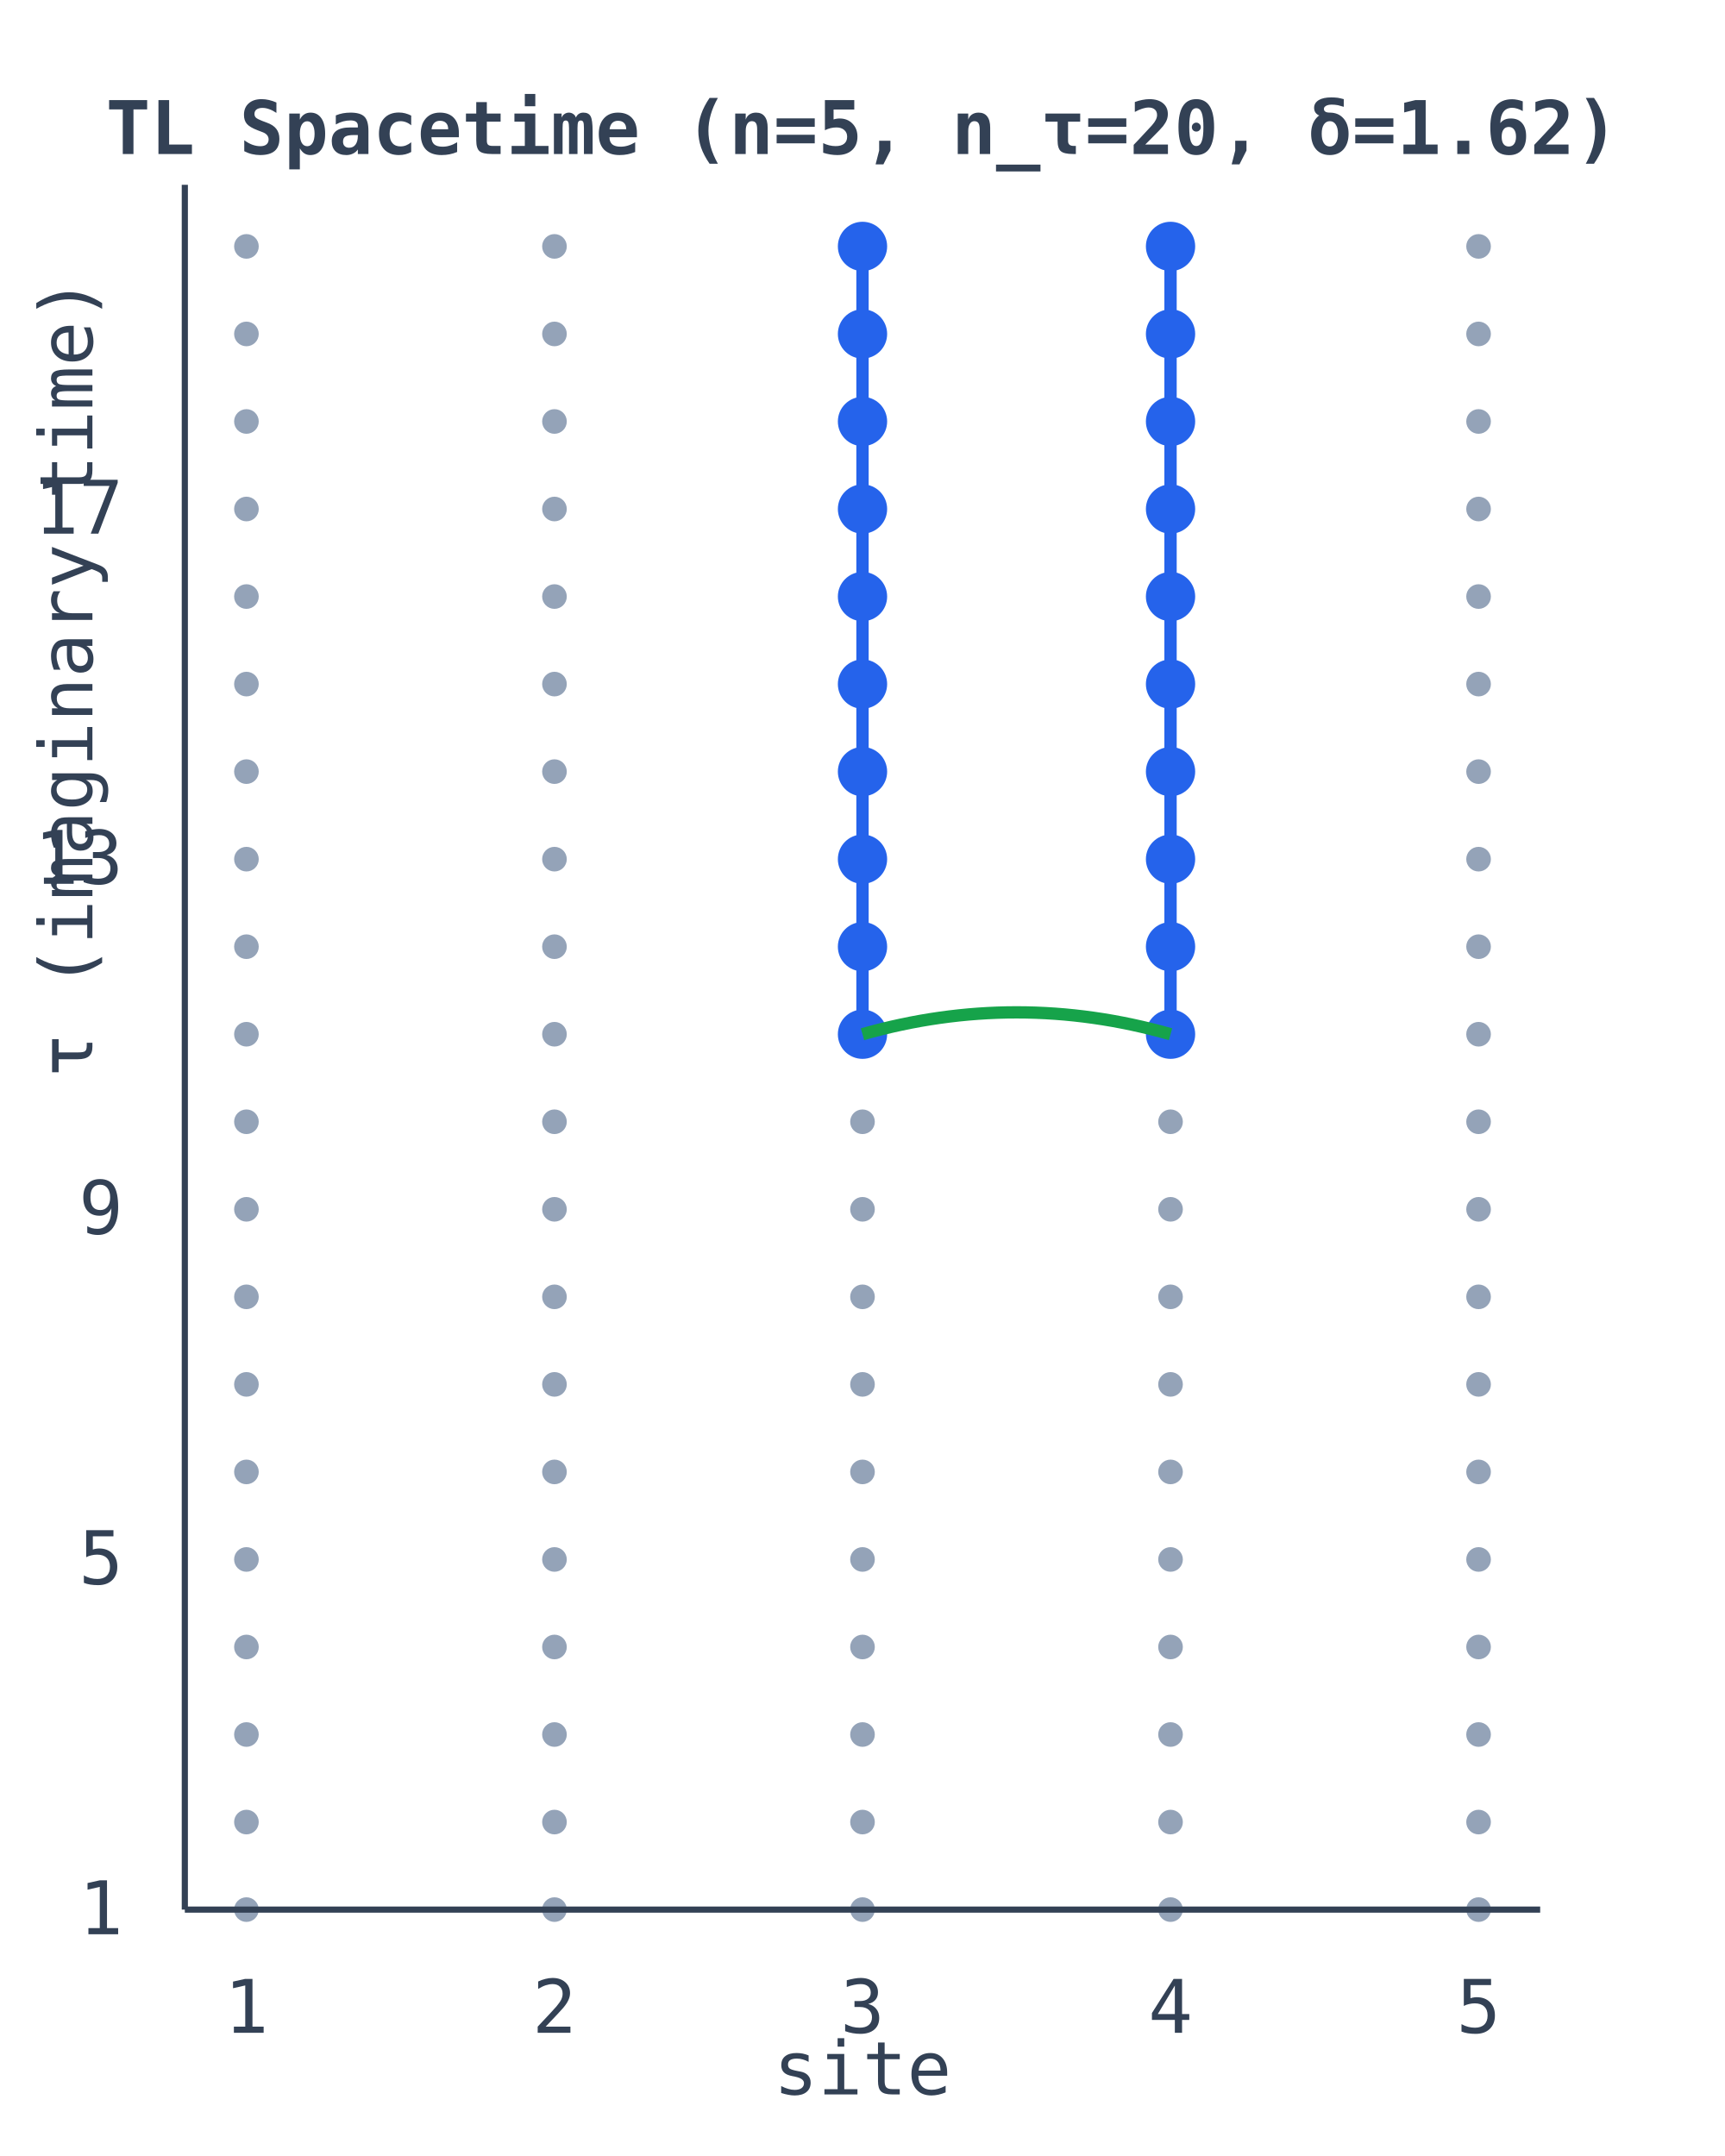
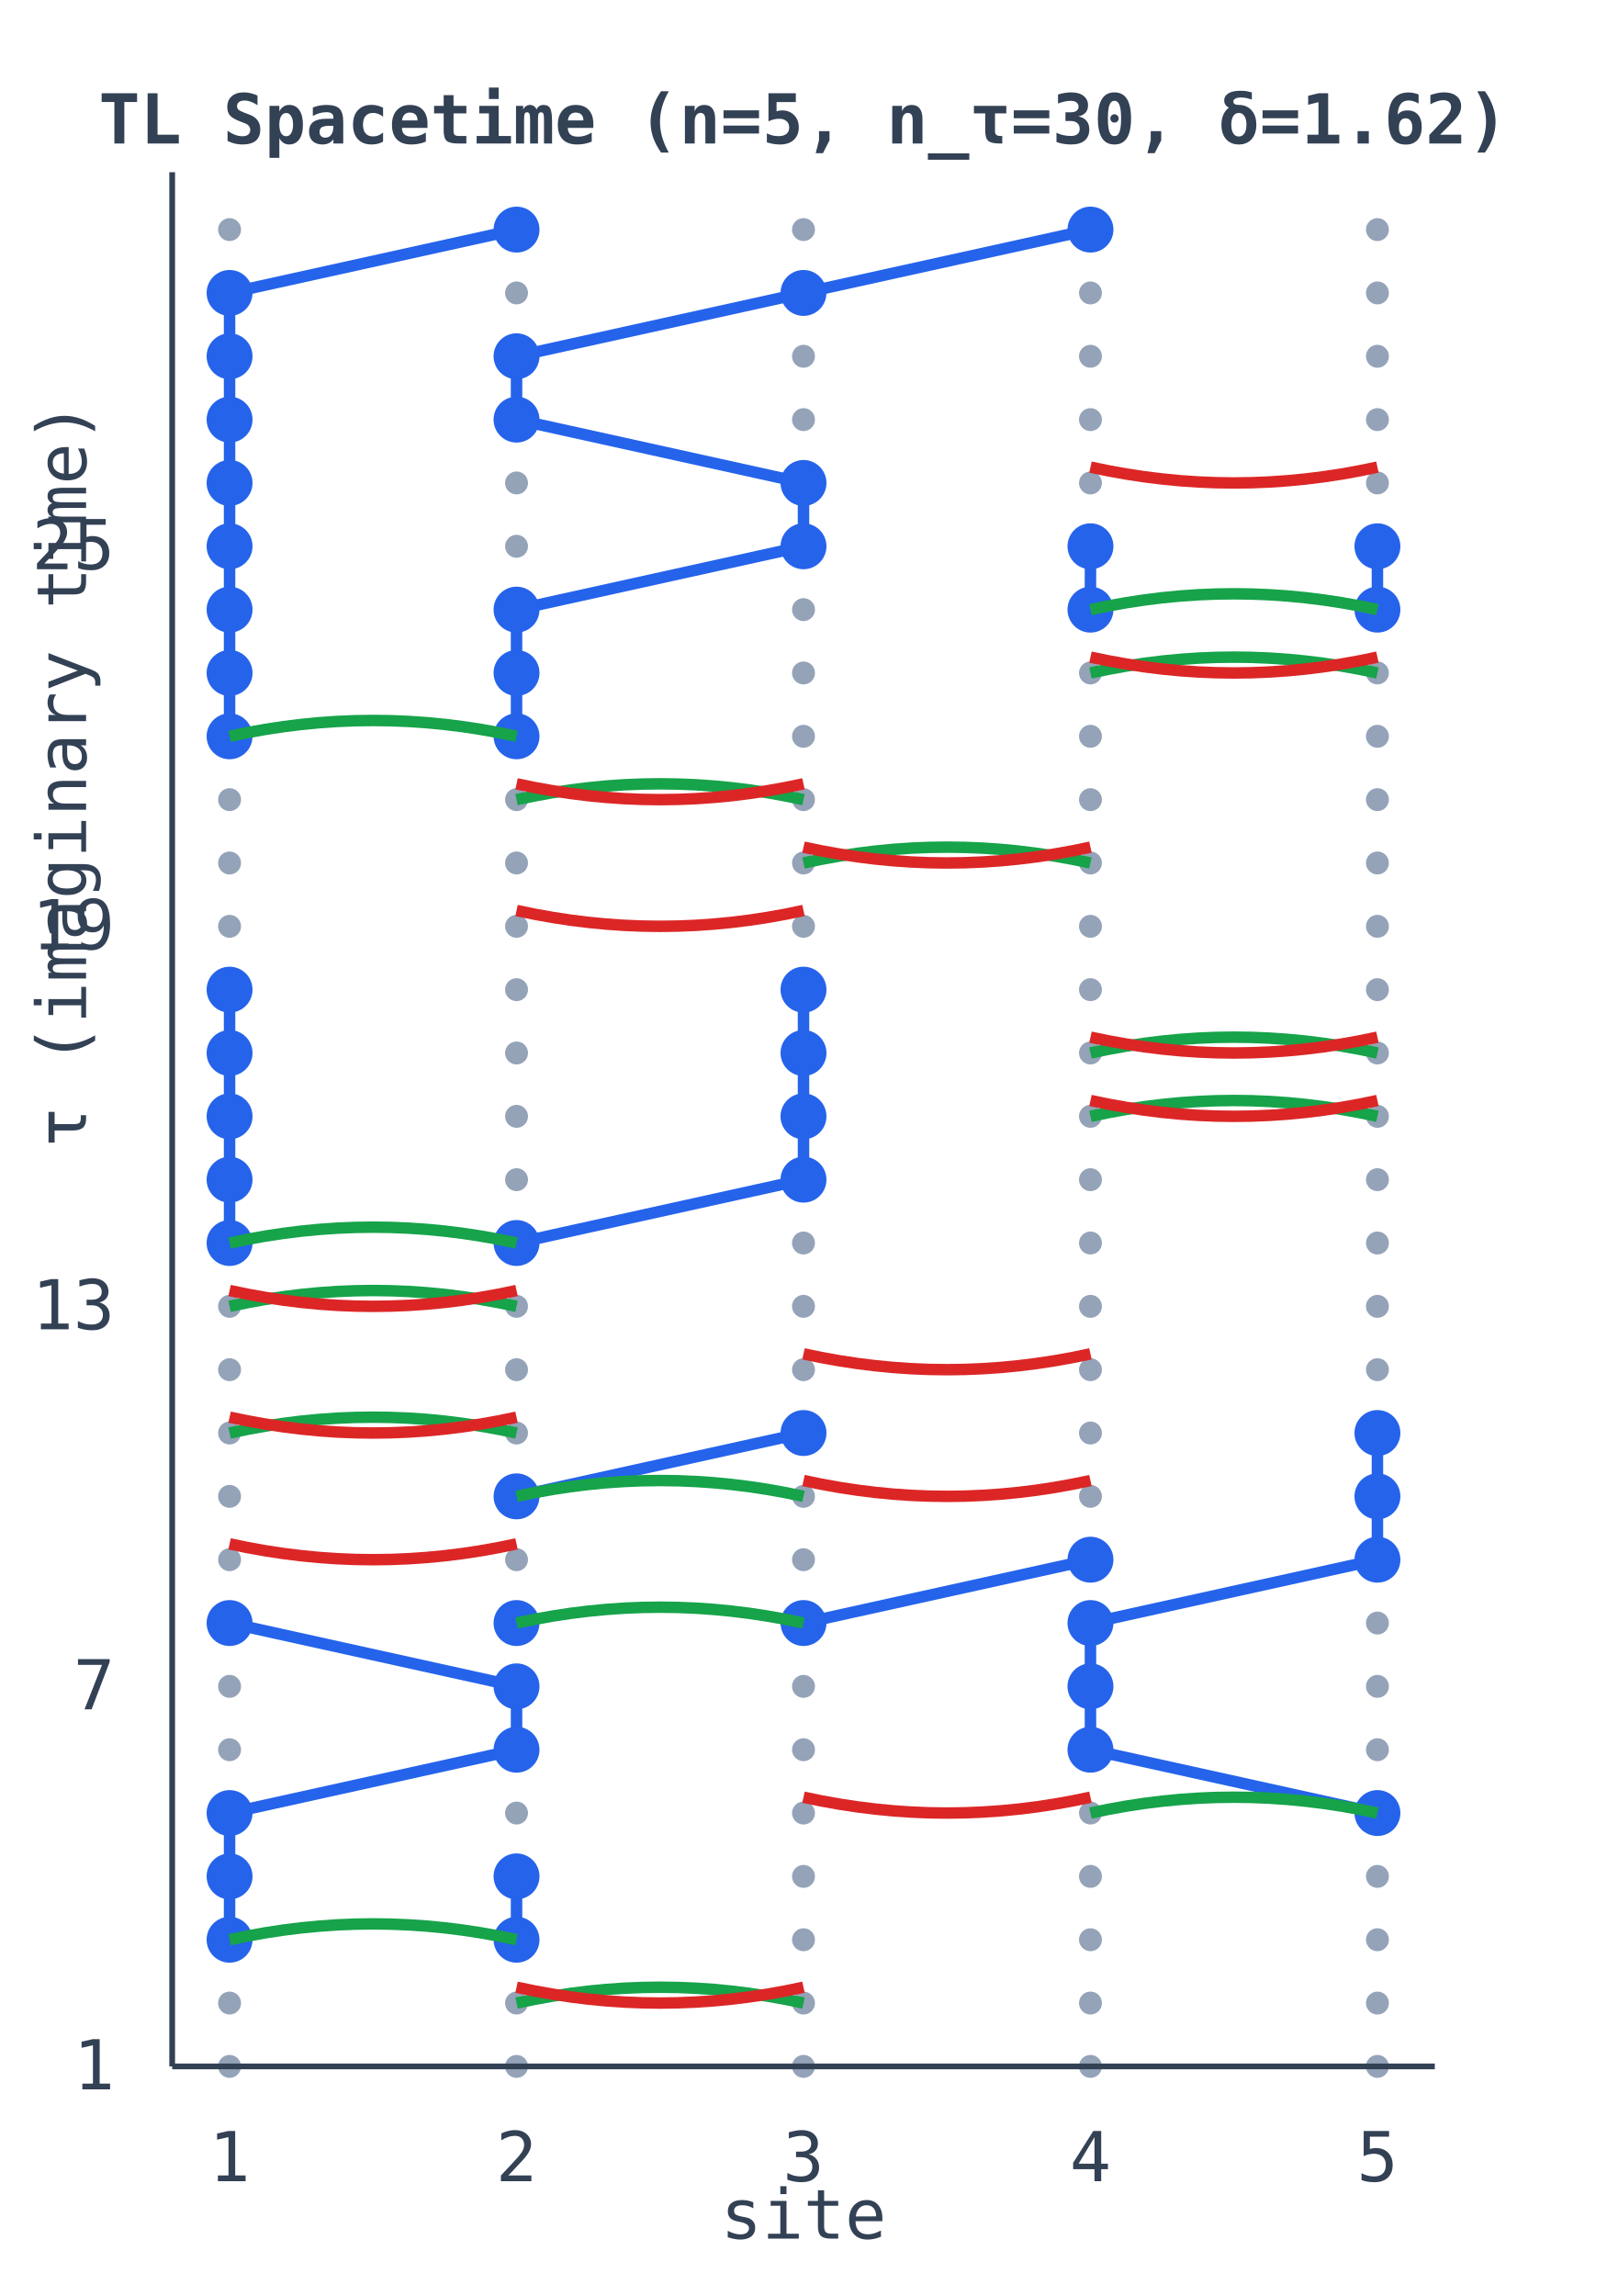
- <svg xmlns="http://www.w3.org/2000/svg" width="280" height="350" viewBox="0 0 280 350">
+ <svg xmlns="http://www.w3.org/2000/svg" width="280" height="400" viewBox="0 0 280 400">
  <style>
    .worldline { stroke: #2563eb; stroke-width: 2; fill: none; }
    .site-dot { fill: #94a3b8; }
    .worldline-dot { fill: #2563eb; }
    .vertex-cup { fill: none; stroke: #16a34a; stroke-width: 2; }
    .vertex-cap { fill: none; stroke: #dc2626; stroke-width: 2; }
    .axis { stroke: #334155; stroke-width: 1; }
    .label { font-family: monospace; font-size: 12px; fill: #334155; }
  </style>
  <rect width="100%" height="100%" fill="white" />
-   <circle cx="40.0" cy="310.0" r="2" class="site-dot" />
-   <circle cx="90.0" cy="310.0" r="2" class="site-dot" />
-   <circle cx="140.0" cy="310.0" r="2" class="site-dot" />
-   <circle cx="190.0" cy="310.0" r="2" class="site-dot" />
-   <circle cx="240.0" cy="310.0" r="2" class="site-dot" />
-   <circle cx="40.0" cy="295.789" r="2" class="site-dot" />
-   <circle cx="90.0" cy="295.789" r="2" class="site-dot" />
-   <circle cx="140.0" cy="295.789" r="2" class="site-dot" />
-   <circle cx="190.0" cy="295.789" r="2" class="site-dot" />
-   <circle cx="240.0" cy="295.789" r="2" class="site-dot" />
-   <circle cx="40.0" cy="281.579" r="2" class="site-dot" />
-   <circle cx="90.0" cy="281.579" r="2" class="site-dot" />
-   <circle cx="140.0" cy="281.579" r="2" class="site-dot" />
-   <circle cx="190.0" cy="281.579" r="2" class="site-dot" />
-   <circle cx="240.0" cy="281.579" r="2" class="site-dot" />
-   <circle cx="40.0" cy="267.368" r="2" class="site-dot" />
-   <circle cx="90.0" cy="267.368" r="2" class="site-dot" />
-   <circle cx="140.0" cy="267.368" r="2" class="site-dot" />
-   <circle cx="190.0" cy="267.368" r="2" class="site-dot" />
-   <circle cx="240.0" cy="267.368" r="2" class="site-dot" />
-   <circle cx="40.0" cy="253.158" r="2" class="site-dot" />
-   <circle cx="90.0" cy="253.158" r="2" class="site-dot" />
-   <circle cx="140.0" cy="253.158" r="2" class="site-dot" />
-   <circle cx="190.0" cy="253.158" r="2" class="site-dot" />
-   <circle cx="240.0" cy="253.158" r="2" class="site-dot" />
-   <circle cx="40.0" cy="238.947" r="2" class="site-dot" />
-   <circle cx="90.0" cy="238.947" r="2" class="site-dot" />
-   <circle cx="140.0" cy="238.947" r="2" class="site-dot" />
-   <circle cx="190.0" cy="238.947" r="2" class="site-dot" />
-   <circle cx="240.0" cy="238.947" r="2" class="site-dot" />
-   <circle cx="40.0" cy="224.737" r="2" class="site-dot" />
-   <circle cx="90.0" cy="224.737" r="2" class="site-dot" />
-   <circle cx="140.0" cy="224.737" r="2" class="site-dot" />
-   <circle cx="190.0" cy="224.737" r="2" class="site-dot" />
-   <circle cx="240.0" cy="224.737" r="2" class="site-dot" />
-   <circle cx="40.0" cy="210.526" r="2" class="site-dot" />
-   <circle cx="90.0" cy="210.526" r="2" class="site-dot" />
-   <circle cx="140.0" cy="210.526" r="2" class="site-dot" />
-   <circle cx="190.0" cy="210.526" r="2" class="site-dot" />
-   <circle cx="240.0" cy="210.526" r="2" class="site-dot" />
-   <circle cx="40.0" cy="196.316" r="2" class="site-dot" />
-   <circle cx="90.0" cy="196.316" r="2" class="site-dot" />
-   <circle cx="140.0" cy="196.316" r="2" class="site-dot" />
-   <circle cx="190.0" cy="196.316" r="2" class="site-dot" />
-   <circle cx="240.0" cy="196.316" r="2" class="site-dot" />
-   <circle cx="40.0" cy="182.105" r="2" class="site-dot" />
-   <circle cx="90.0" cy="182.105" r="2" class="site-dot" />
-   <circle cx="140.0" cy="182.105" r="2" class="site-dot" />
-   <circle cx="190.0" cy="182.105" r="2" class="site-dot" />
-   <circle cx="240.0" cy="182.105" r="2" class="site-dot" />
-   <circle cx="40.0" cy="167.895" r="2" class="site-dot" />
-   <circle cx="90.0" cy="167.895" r="2" class="site-dot" />
-   <circle cx="140.0" cy="167.895" r="2" class="site-dot" />
-   <circle cx="190.0" cy="167.895" r="2" class="site-dot" />
-   <circle cx="240.0" cy="167.895" r="2" class="site-dot" />
-   <circle cx="40.0" cy="153.684" r="2" class="site-dot" />
-   <circle cx="90.0" cy="153.684" r="2" class="site-dot" />
-   <circle cx="140.0" cy="153.684" r="2" class="site-dot" />
-   <circle cx="190.0" cy="153.684" r="2" class="site-dot" />
-   <circle cx="240.0" cy="153.684" r="2" class="site-dot" />
-   <circle cx="40.0" cy="139.474" r="2" class="site-dot" />
-   <circle cx="90.0" cy="139.474" r="2" class="site-dot" />
-   <circle cx="140.0" cy="139.474" r="2" class="site-dot" />
-   <circle cx="190.0" cy="139.474" r="2" class="site-dot" />
-   <circle cx="240.0" cy="139.474" r="2" class="site-dot" />
-   <circle cx="40.0" cy="125.263" r="2" class="site-dot" />
-   <circle cx="90.0" cy="125.263" r="2" class="site-dot" />
-   <circle cx="140.0" cy="125.263" r="2" class="site-dot" />
-   <circle cx="190.0" cy="125.263" r="2" class="site-dot" />
-   <circle cx="240.0" cy="125.263" r="2" class="site-dot" />
-   <circle cx="40.0" cy="111.053" r="2" class="site-dot" />
-   <circle cx="90.0" cy="111.053" r="2" class="site-dot" />
-   <circle cx="140.0" cy="111.053" r="2" class="site-dot" />
-   <circle cx="190.0" cy="111.053" r="2" class="site-dot" />
-   <circle cx="240.0" cy="111.053" r="2" class="site-dot" />
-   <circle cx="40.0" cy="96.842" r="2" class="site-dot" />
-   <circle cx="90.0" cy="96.842" r="2" class="site-dot" />
-   <circle cx="140.0" cy="96.842" r="2" class="site-dot" />
-   <circle cx="190.0" cy="96.842" r="2" class="site-dot" />
-   <circle cx="240.0" cy="96.842" r="2" class="site-dot" />
-   <circle cx="40.0" cy="82.632" r="2" class="site-dot" />
-   <circle cx="90.0" cy="82.632" r="2" class="site-dot" />
-   <circle cx="140.0" cy="82.632" r="2" class="site-dot" />
-   <circle cx="190.0" cy="82.632" r="2" class="site-dot" />
-   <circle cx="240.0" cy="82.632" r="2" class="site-dot" />
-   <circle cx="40.0" cy="68.421" r="2" class="site-dot" />
-   <circle cx="90.0" cy="68.421" r="2" class="site-dot" />
-   <circle cx="140.0" cy="68.421" r="2" class="site-dot" />
-   <circle cx="190.0" cy="68.421" r="2" class="site-dot" />
-   <circle cx="240.0" cy="68.421" r="2" class="site-dot" />
-   <circle cx="40.0" cy="54.211" r="2" class="site-dot" />
-   <circle cx="90.0" cy="54.211" r="2" class="site-dot" />
-   <circle cx="140.0" cy="54.211" r="2" class="site-dot" />
-   <circle cx="190.0" cy="54.211" r="2" class="site-dot" />
-   <circle cx="240.0" cy="54.211" r="2" class="site-dot" />
+   <circle cx="40.0" cy="360.0" r="2" class="site-dot" />
+   <circle cx="90.0" cy="360.0" r="2" class="site-dot" />
+   <circle cx="140.0" cy="360.0" r="2" class="site-dot" />
+   <circle cx="190.0" cy="360.0" r="2" class="site-dot" />
+   <circle cx="240.0" cy="360.0" r="2" class="site-dot" />
+   <circle cx="40.0" cy="348.966" r="2" class="site-dot" />
+   <circle cx="90.0" cy="348.966" r="2" class="site-dot" />
+   <circle cx="140.0" cy="348.966" r="2" class="site-dot" />
+   <circle cx="190.0" cy="348.966" r="2" class="site-dot" />
+   <circle cx="240.0" cy="348.966" r="2" class="site-dot" />
+   <circle cx="40.0" cy="337.931" r="2" class="site-dot" />
+   <circle cx="90.0" cy="337.931" r="2" class="site-dot" />
+   <circle cx="140.0" cy="337.931" r="2" class="site-dot" />
+   <circle cx="190.0" cy="337.931" r="2" class="site-dot" />
+   <circle cx="240.0" cy="337.931" r="2" class="site-dot" />
+   <circle cx="40.0" cy="326.897" r="2" class="site-dot" />
+   <circle cx="90.0" cy="326.897" r="2" class="site-dot" />
+   <circle cx="140.0" cy="326.897" r="2" class="site-dot" />
+   <circle cx="190.0" cy="326.897" r="2" class="site-dot" />
+   <circle cx="240.0" cy="326.897" r="2" class="site-dot" />
+   <circle cx="40.0" cy="315.862" r="2" class="site-dot" />
+   <circle cx="90.0" cy="315.862" r="2" class="site-dot" />
+   <circle cx="140.0" cy="315.862" r="2" class="site-dot" />
+   <circle cx="190.0" cy="315.862" r="2" class="site-dot" />
+   <circle cx="240.0" cy="315.862" r="2" class="site-dot" />
+   <circle cx="40.0" cy="304.828" r="2" class="site-dot" />
+   <circle cx="90.0" cy="304.828" r="2" class="site-dot" />
+   <circle cx="140.0" cy="304.828" r="2" class="site-dot" />
+   <circle cx="190.0" cy="304.828" r="2" class="site-dot" />
+   <circle cx="240.0" cy="304.828" r="2" class="site-dot" />
+   <circle cx="40.0" cy="293.793" r="2" class="site-dot" />
+   <circle cx="90.0" cy="293.793" r="2" class="site-dot" />
+   <circle cx="140.0" cy="293.793" r="2" class="site-dot" />
+   <circle cx="190.0" cy="293.793" r="2" class="site-dot" />
+   <circle cx="240.0" cy="293.793" r="2" class="site-dot" />
+   <circle cx="40.0" cy="282.759" r="2" class="site-dot" />
+   <circle cx="90.0" cy="282.759" r="2" class="site-dot" />
+   <circle cx="140.0" cy="282.759" r="2" class="site-dot" />
+   <circle cx="190.0" cy="282.759" r="2" class="site-dot" />
+   <circle cx="240.0" cy="282.759" r="2" class="site-dot" />
+   <circle cx="40.0" cy="271.724" r="2" class="site-dot" />
+   <circle cx="90.0" cy="271.724" r="2" class="site-dot" />
+   <circle cx="140.0" cy="271.724" r="2" class="site-dot" />
+   <circle cx="190.0" cy="271.724" r="2" class="site-dot" />
+   <circle cx="240.0" cy="271.724" r="2" class="site-dot" />
+   <circle cx="40.0" cy="260.69" r="2" class="site-dot" />
+   <circle cx="90.0" cy="260.69" r="2" class="site-dot" />
+   <circle cx="140.0" cy="260.69" r="2" class="site-dot" />
+   <circle cx="190.0" cy="260.69" r="2" class="site-dot" />
+   <circle cx="240.0" cy="260.69" r="2" class="site-dot" />
+   <circle cx="40.0" cy="249.655" r="2" class="site-dot" />
+   <circle cx="90.0" cy="249.655" r="2" class="site-dot" />
+   <circle cx="140.0" cy="249.655" r="2" class="site-dot" />
+   <circle cx="190.0" cy="249.655" r="2" class="site-dot" />
+   <circle cx="240.0" cy="249.655" r="2" class="site-dot" />
+   <circle cx="40.0" cy="238.621" r="2" class="site-dot" />
+   <circle cx="90.0" cy="238.621" r="2" class="site-dot" />
+   <circle cx="140.0" cy="238.621" r="2" class="site-dot" />
+   <circle cx="190.0" cy="238.621" r="2" class="site-dot" />
+   <circle cx="240.0" cy="238.621" r="2" class="site-dot" />
+   <circle cx="40.0" cy="227.586" r="2" class="site-dot" />
+   <circle cx="90.0" cy="227.586" r="2" class="site-dot" />
+   <circle cx="140.0" cy="227.586" r="2" class="site-dot" />
+   <circle cx="190.0" cy="227.586" r="2" class="site-dot" />
+   <circle cx="240.0" cy="227.586" r="2" class="site-dot" />
+   <circle cx="40.0" cy="216.552" r="2" class="site-dot" />
+   <circle cx="90.0" cy="216.552" r="2" class="site-dot" />
+   <circle cx="140.0" cy="216.552" r="2" class="site-dot" />
+   <circle cx="190.0" cy="216.552" r="2" class="site-dot" />
+   <circle cx="240.0" cy="216.552" r="2" class="site-dot" />
+   <circle cx="40.0" cy="205.517" r="2" class="site-dot" />
+   <circle cx="90.0" cy="205.517" r="2" class="site-dot" />
+   <circle cx="140.0" cy="205.517" r="2" class="site-dot" />
+   <circle cx="190.0" cy="205.517" r="2" class="site-dot" />
+   <circle cx="240.0" cy="205.517" r="2" class="site-dot" />
+   <circle cx="40.0" cy="194.483" r="2" class="site-dot" />
+   <circle cx="90.0" cy="194.483" r="2" class="site-dot" />
+   <circle cx="140.0" cy="194.483" r="2" class="site-dot" />
+   <circle cx="190.0" cy="194.483" r="2" class="site-dot" />
+   <circle cx="240.0" cy="194.483" r="2" class="site-dot" />
+   <circle cx="40.0" cy="183.448" r="2" class="site-dot" />
+   <circle cx="90.0" cy="183.448" r="2" class="site-dot" />
+   <circle cx="140.0" cy="183.448" r="2" class="site-dot" />
+   <circle cx="190.0" cy="183.448" r="2" class="site-dot" />
+   <circle cx="240.0" cy="183.448" r="2" class="site-dot" />
+   <circle cx="40.0" cy="172.414" r="2" class="site-dot" />
+   <circle cx="90.0" cy="172.414" r="2" class="site-dot" />
+   <circle cx="140.0" cy="172.414" r="2" class="site-dot" />
+   <circle cx="190.0" cy="172.414" r="2" class="site-dot" />
+   <circle cx="240.0" cy="172.414" r="2" class="site-dot" />
+   <circle cx="40.0" cy="161.379" r="2" class="site-dot" />
+   <circle cx="90.0" cy="161.379" r="2" class="site-dot" />
+   <circle cx="140.0" cy="161.379" r="2" class="site-dot" />
+   <circle cx="190.0" cy="161.379" r="2" class="site-dot" />
+   <circle cx="240.0" cy="161.379" r="2" class="site-dot" />
+   <circle cx="40.0" cy="150.345" r="2" class="site-dot" />
+   <circle cx="90.0" cy="150.345" r="2" class="site-dot" />
+   <circle cx="140.0" cy="150.345" r="2" class="site-dot" />
+   <circle cx="190.0" cy="150.345" r="2" class="site-dot" />
+   <circle cx="240.0" cy="150.345" r="2" class="site-dot" />
+   <circle cx="40.0" cy="139.31" r="2" class="site-dot" />
+   <circle cx="90.0" cy="139.31" r="2" class="site-dot" />
+   <circle cx="140.0" cy="139.31" r="2" class="site-dot" />
+   <circle cx="190.0" cy="139.31" r="2" class="site-dot" />
+   <circle cx="240.0" cy="139.31" r="2" class="site-dot" />
+   <circle cx="40.0" cy="128.276" r="2" class="site-dot" />
+   <circle cx="90.0" cy="128.276" r="2" class="site-dot" />
+   <circle cx="140.0" cy="128.276" r="2" class="site-dot" />
+   <circle cx="190.0" cy="128.276" r="2" class="site-dot" />
+   <circle cx="240.0" cy="128.276" r="2" class="site-dot" />
+   <circle cx="40.0" cy="117.241" r="2" class="site-dot" />
+   <circle cx="90.0" cy="117.241" r="2" class="site-dot" />
+   <circle cx="140.0" cy="117.241" r="2" class="site-dot" />
+   <circle cx="190.0" cy="117.241" r="2" class="site-dot" />
+   <circle cx="240.0" cy="117.241" r="2" class="site-dot" />
+   <circle cx="40.0" cy="106.207" r="2" class="site-dot" />
+   <circle cx="90.0" cy="106.207" r="2" class="site-dot" />
+   <circle cx="140.0" cy="106.207" r="2" class="site-dot" />
+   <circle cx="190.0" cy="106.207" r="2" class="site-dot" />
+   <circle cx="240.0" cy="106.207" r="2" class="site-dot" />
+   <circle cx="40.0" cy="95.172" r="2" class="site-dot" />
+   <circle cx="90.0" cy="95.172" r="2" class="site-dot" />
+   <circle cx="140.0" cy="95.172" r="2" class="site-dot" />
+   <circle cx="190.0" cy="95.172" r="2" class="site-dot" />
+   <circle cx="240.0" cy="95.172" r="2" class="site-dot" />
+   <circle cx="40.0" cy="84.138" r="2" class="site-dot" />
+   <circle cx="90.0" cy="84.138" r="2" class="site-dot" />
+   <circle cx="140.0" cy="84.138" r="2" class="site-dot" />
+   <circle cx="190.0" cy="84.138" r="2" class="site-dot" />
+   <circle cx="240.0" cy="84.138" r="2" class="site-dot" />
+   <circle cx="40.0" cy="73.103" r="2" class="site-dot" />
+   <circle cx="90.0" cy="73.103" r="2" class="site-dot" />
+   <circle cx="140.0" cy="73.103" r="2" class="site-dot" />
+   <circle cx="190.0" cy="73.103" r="2" class="site-dot" />
+   <circle cx="240.0" cy="73.103" r="2" class="site-dot" />
+   <circle cx="40.0" cy="62.069" r="2" class="site-dot" />
+   <circle cx="90.0" cy="62.069" r="2" class="site-dot" />
+   <circle cx="140.0" cy="62.069" r="2" class="site-dot" />
+   <circle cx="190.0" cy="62.069" r="2" class="site-dot" />
+   <circle cx="240.0" cy="62.069" r="2" class="site-dot" />
+   <circle cx="40.0" cy="51.034" r="2" class="site-dot" />
+   <circle cx="90.0" cy="51.034" r="2" class="site-dot" />
+   <circle cx="140.0" cy="51.034" r="2" class="site-dot" />
+   <circle cx="190.0" cy="51.034" r="2" class="site-dot" />
+   <circle cx="240.0" cy="51.034" r="2" class="site-dot" />
  <circle cx="40.0" cy="40.0" r="2" class="site-dot" />
  <circle cx="90.0" cy="40.0" r="2" class="site-dot" />
  <circle cx="140.0" cy="40.0" r="2" class="site-dot" />
  <circle cx="190.0" cy="40.0" r="2" class="site-dot" />
  <circle cx="240.0" cy="40.0" r="2" class="site-dot" />
-   <path d="M 140.0 167.895 L 140.0 153.684 L 140.0 139.474 L 140.0 125.263 L 140.0 111.053 L 140.0 96.842 L 140.0 82.632 L 140.0 68.421 L 140.0 54.211 L 140.0 40.0" class="worldline" />
-   <circle cx="140.0" cy="167.895" r="4" class="worldline-dot" />
-   <circle cx="140.0" cy="153.684" r="4" class="worldline-dot" />
-   <circle cx="140.0" cy="139.474" r="4" class="worldline-dot" />
-   <circle cx="140.0" cy="125.263" r="4" class="worldline-dot" />
-   <circle cx="140.0" cy="111.053" r="4" class="worldline-dot" />
-   <circle cx="140.0" cy="96.842" r="4" class="worldline-dot" />
-   <circle cx="140.0" cy="82.632" r="4" class="worldline-dot" />
-   <circle cx="140.0" cy="68.421" r="4" class="worldline-dot" />
-   <circle cx="140.0" cy="54.211" r="4" class="worldline-dot" />
-   <circle cx="140.0" cy="40.0" r="4" class="worldline-dot" />
-   <path d="M 190.0 167.895 L 190.0 153.684 L 190.0 139.474 L 190.0 125.263 L 190.0 111.053 L 190.0 96.842 L 190.0 82.632 L 190.0 68.421 L 190.0 54.211 L 190.0 40.0" class="worldline" />
-   <circle cx="190.0" cy="167.895" r="4" class="worldline-dot" />
-   <circle cx="190.0" cy="153.684" r="4" class="worldline-dot" />
-   <circle cx="190.0" cy="139.474" r="4" class="worldline-dot" />
-   <circle cx="190.0" cy="125.263" r="4" class="worldline-dot" />
-   <circle cx="190.0" cy="111.053" r="4" class="worldline-dot" />
-   <circle cx="190.0" cy="96.842" r="4" class="worldline-dot" />
-   <circle cx="190.0" cy="82.632" r="4" class="worldline-dot" />
-   <circle cx="190.0" cy="68.421" r="4" class="worldline-dot" />
-   <circle cx="190.0" cy="54.211" r="4" class="worldline-dot" />
+   <path d="M 40.0 337.931 L 40.0 326.897 L 40.0 315.862 L 90.0 304.828 L 90.0 293.793 L 40.0 282.759" class="worldline" />
+   <circle cx="40.0" cy="337.931" r="4" class="worldline-dot" />
+   <circle cx="40.0" cy="326.897" r="4" class="worldline-dot" />
+   <circle cx="40.0" cy="315.862" r="4" class="worldline-dot" />
+   <circle cx="90.0" cy="304.828" r="4" class="worldline-dot" />
+   <circle cx="90.0" cy="293.793" r="4" class="worldline-dot" />
+   <circle cx="40.0" cy="282.759" r="4" class="worldline-dot" />
+   <path d="M 90.0 337.931 L 90.0 326.897" class="worldline" />
+   <circle cx="90.0" cy="337.931" r="4" class="worldline-dot" />
+   <circle cx="90.0" cy="326.897" r="4" class="worldline-dot" />
+   <path d="M 240.0 315.862 L 190.0 304.828 L 190.0 293.793 L 190.0 282.759 L 240.0 271.724 L 240.0 260.69 L 240.0 249.655" class="worldline" />
+   <circle cx="240.0" cy="315.862" r="4" class="worldline-dot" />
+   <circle cx="190.0" cy="304.828" r="4" class="worldline-dot" />
+   <circle cx="190.0" cy="293.793" r="4" class="worldline-dot" />
+   <circle cx="190.0" cy="282.759" r="4" class="worldline-dot" />
+   <circle cx="240.0" cy="271.724" r="4" class="worldline-dot" />
+   <circle cx="240.0" cy="260.69" r="4" class="worldline-dot" />
+   <circle cx="240.0" cy="249.655" r="4" class="worldline-dot" />
+   <path d="M 90.0 282.759" class="worldline" />
+   <circle cx="90.0" cy="282.759" r="4" class="worldline-dot" />
+   <path d="M 140.0 282.759 L 190.0 271.724" class="worldline" />
+   <circle cx="140.0" cy="282.759" r="4" class="worldline-dot" />
+   <circle cx="190.0" cy="271.724" r="4" class="worldline-dot" />
+   <path d="M 90.0 260.69 L 140.0 249.655" class="worldline" />
+   <circle cx="90.0" cy="260.69" r="4" class="worldline-dot" />
+   <circle cx="140.0" cy="249.655" r="4" class="worldline-dot" />
+   <path d="M 40.0 216.552 L 40.0 205.517 L 40.0 194.483 L 40.0 183.448 L 40.0 172.414" class="worldline" />
+   <circle cx="40.0" cy="216.552" r="4" class="worldline-dot" />
+   <circle cx="40.0" cy="205.517" r="4" class="worldline-dot" />
+   <circle cx="40.0" cy="194.483" r="4" class="worldline-dot" />
+   <circle cx="40.0" cy="183.448" r="4" class="worldline-dot" />
+   <circle cx="40.0" cy="172.414" r="4" class="worldline-dot" />
+   <path d="M 90.0 216.552 L 140.0 205.517 L 140.0 194.483 L 140.0 183.448 L 140.0 172.414" class="worldline" />
+   <circle cx="90.0" cy="216.552" r="4" class="worldline-dot" />
+   <circle cx="140.0" cy="205.517" r="4" class="worldline-dot" />
+   <circle cx="140.0" cy="194.483" r="4" class="worldline-dot" />
+   <circle cx="140.0" cy="183.448" r="4" class="worldline-dot" />
+   <circle cx="140.0" cy="172.414" r="4" class="worldline-dot" />
+   <path d="M 40.0 128.276 L 40.0 117.241 L 40.0 106.207 L 40.0 95.172 L 40.0 84.138 L 40.0 73.103 L 40.0 62.069 L 40.0 51.034 L 90.0 40.0" class="worldline" />
+   <circle cx="40.0" cy="128.276" r="4" class="worldline-dot" />
+   <circle cx="40.0" cy="117.241" r="4" class="worldline-dot" />
+   <circle cx="40.0" cy="106.207" r="4" class="worldline-dot" />
+   <circle cx="40.0" cy="95.172" r="4" class="worldline-dot" />
+   <circle cx="40.0" cy="84.138" r="4" class="worldline-dot" />
+   <circle cx="40.0" cy="73.103" r="4" class="worldline-dot" />
+   <circle cx="40.0" cy="62.069" r="4" class="worldline-dot" />
+   <circle cx="40.0" cy="51.034" r="4" class="worldline-dot" />
+   <circle cx="90.0" cy="40.0" r="4" class="worldline-dot" />
+   <path d="M 90.0 128.276 L 90.0 117.241 L 90.0 106.207 L 140.0 95.172 L 140.0 84.138 L 90.0 73.103 L 90.0 62.069 L 140.0 51.034 L 190.0 40.0" class="worldline" />
+   <circle cx="90.0" cy="128.276" r="4" class="worldline-dot" />
+   <circle cx="90.0" cy="117.241" r="4" class="worldline-dot" />
+   <circle cx="90.0" cy="106.207" r="4" class="worldline-dot" />
+   <circle cx="140.0" cy="95.172" r="4" class="worldline-dot" />
+   <circle cx="140.0" cy="84.138" r="4" class="worldline-dot" />
+   <circle cx="90.0" cy="73.103" r="4" class="worldline-dot" />
+   <circle cx="90.0" cy="62.069" r="4" class="worldline-dot" />
+   <circle cx="140.0" cy="51.034" r="4" class="worldline-dot" />
  <circle cx="190.0" cy="40.0" r="4" class="worldline-dot" />
-   <path d="M 140.0 167.895 Q 165.0 160.789 190.0 167.895" class="vertex-cup" />
-   <line x1="30" y1="310" x2="250" y2="310" class="axis" />
-   <line x1="30" y1="310" x2="30" y2="30" class="axis" />
-   <text x="140.0" y="340" class="label" text-anchor="middle">site</text>
-   <text x="15" y="175.0" class="label" transform="rotate(-90, 15, 175.0)">τ (imaginary time)</text>
-   <text x="40.0" y="330" class="label" text-anchor="middle">1</text>
-   <text x="90.0" y="330" class="label" text-anchor="middle">2</text>
-   <text x="140.0" y="330" class="label" text-anchor="middle">3</text>
-   <text x="190.0" y="330" class="label" text-anchor="middle">4</text>
-   <text x="240.0" y="330" class="label" text-anchor="middle">5</text>
-   <text x="20" y="314.0" class="label" text-anchor="end">1</text>
-   <text x="20" y="257.158" class="label" text-anchor="end">5</text>
-   <text x="20" y="200.316" class="label" text-anchor="end">9</text>
-   <text x="20" y="143.474" class="label" text-anchor="end">13</text>
-   <text x="20" y="86.632" class="label" text-anchor="end">17</text>
-   <text x="140.0" y="25" class="label" text-anchor="middle" font-weight="bold">TL Spacetime (n=5, n_τ=20, δ=1.62)</text>
+   <path d="M 190.0 106.207 L 190.0 95.172" class="worldline" />
+   <circle cx="190.0" cy="106.207" r="4" class="worldline-dot" />
+   <circle cx="190.0" cy="95.172" r="4" class="worldline-dot" />
+   <path d="M 240.0 106.207 L 240.0 95.172" class="worldline" />
+   <circle cx="240.0" cy="106.207" r="4" class="worldline-dot" />
+   <circle cx="240.0" cy="95.172" r="4" class="worldline-dot" />
+   <path d="M 90.0 348.966 Q 115.0 343.448 140.0 348.966" class="vertex-cup" />
+   <path d="M 90.0 346.207 Q 115.0 351.724 140.0 346.207" class="vertex-cap" />
+   <path d="M 40.0 337.931 Q 65.0 332.414 90.0 337.931" class="vertex-cup" />
+   <path d="M 190.0 315.862 Q 215.0 310.345 240.0 315.862" class="vertex-cup" />
+   <path d="M 140.0 313.103 Q 165.0 318.621 190.0 313.103" class="vertex-cap" />
+   <path d="M 90.0 282.759 Q 115.0 277.241 140.0 282.759" class="vertex-cup" />
+   <path d="M 40.0 268.966 Q 65.0 274.483 90.0 268.966" class="vertex-cap" />
+   <path d="M 90.0 260.69 Q 115.0 255.172 140.0 260.69" class="vertex-cup" />
+   <path d="M 140.0 257.931 Q 165.0 263.448 190.0 257.931" class="vertex-cap" />
+   <path d="M 40.0 249.655 Q 65.0 244.138 90.0 249.655" class="vertex-cup" />
+   <path d="M 40.0 246.897 Q 65.0 252.414 90.0 246.897" class="vertex-cap" />
+   <path d="M 140.0 235.862 Q 165.0 241.379 190.0 235.862" class="vertex-cap" />
+   <path d="M 40.0 227.586 Q 65.0 222.069 90.0 227.586" class="vertex-cup" />
+   <path d="M 40.0 224.828 Q 65.0 230.345 90.0 224.828" class="vertex-cap" />
+   <path d="M 40.0 216.552 Q 65.0 211.034 90.0 216.552" class="vertex-cup" />
+   <path d="M 190.0 194.483 Q 215.0 188.966 240.0 194.483" class="vertex-cup" />
+   <path d="M 190.0 191.724 Q 215.0 197.241 240.0 191.724" class="vertex-cap" />
+   <path d="M 190.0 183.448 Q 215.0 177.931 240.0 183.448" class="vertex-cup" />
+   <path d="M 190.0 180.69 Q 215.0 186.207 240.0 180.69" class="vertex-cap" />
+   <path d="M 90.0 158.621 Q 115.0 164.138 140.0 158.621" class="vertex-cap" />
+   <path d="M 140.0 150.345 Q 165.0 144.828 190.0 150.345" class="vertex-cup" />
+   <path d="M 140.0 147.586 Q 165.0 153.103 190.0 147.586" class="vertex-cap" />
+   <path d="M 90.0 139.31 Q 115.0 133.793 140.0 139.31" class="vertex-cup" />
+   <path d="M 90.0 136.552 Q 115.0 142.069 140.0 136.552" class="vertex-cap" />
+   <path d="M 40.0 128.276 Q 65.0 122.759 90.0 128.276" class="vertex-cup" />
+   <path d="M 190.0 117.241 Q 215.0 111.724 240.0 117.241" class="vertex-cup" />
+   <path d="M 190.0 114.483 Q 215.0 120.0 240.0 114.483" class="vertex-cap" />
+   <path d="M 190.0 106.207 Q 215.0 100.69 240.0 106.207" class="vertex-cup" />
+   <path d="M 190.0 81.379 Q 215.0 86.897 240.0 81.379" class="vertex-cap" />
+   <line x1="30" y1="360" x2="250" y2="360" class="axis" />
+   <line x1="30" y1="360" x2="30" y2="30" class="axis" />
+   <text x="140.0" y="390" class="label" text-anchor="middle">site</text>
+   <text x="15" y="200.0" class="label" transform="rotate(-90, 15, 200.0)">τ (imaginary time)</text>
+   <text x="40.0" y="380" class="label" text-anchor="middle">1</text>
+   <text x="90.0" y="380" class="label" text-anchor="middle">2</text>
+   <text x="140.0" y="380" class="label" text-anchor="middle">3</text>
+   <text x="190.0" y="380" class="label" text-anchor="middle">4</text>
+   <text x="240.0" y="380" class="label" text-anchor="middle">5</text>
+   <text x="20" y="364.0" class="label" text-anchor="end">1</text>
+   <text x="20" y="297.793" class="label" text-anchor="end">7</text>
+   <text x="20" y="231.586" class="label" text-anchor="end">13</text>
+   <text x="20" y="165.379" class="label" text-anchor="end">19</text>
+   <text x="20" y="99.172" class="label" text-anchor="end">25</text>
+   <text x="140.0" y="25" class="label" text-anchor="middle" font-weight="bold">TL Spacetime (n=5, n_τ=30, δ=1.62)</text>
</svg>
